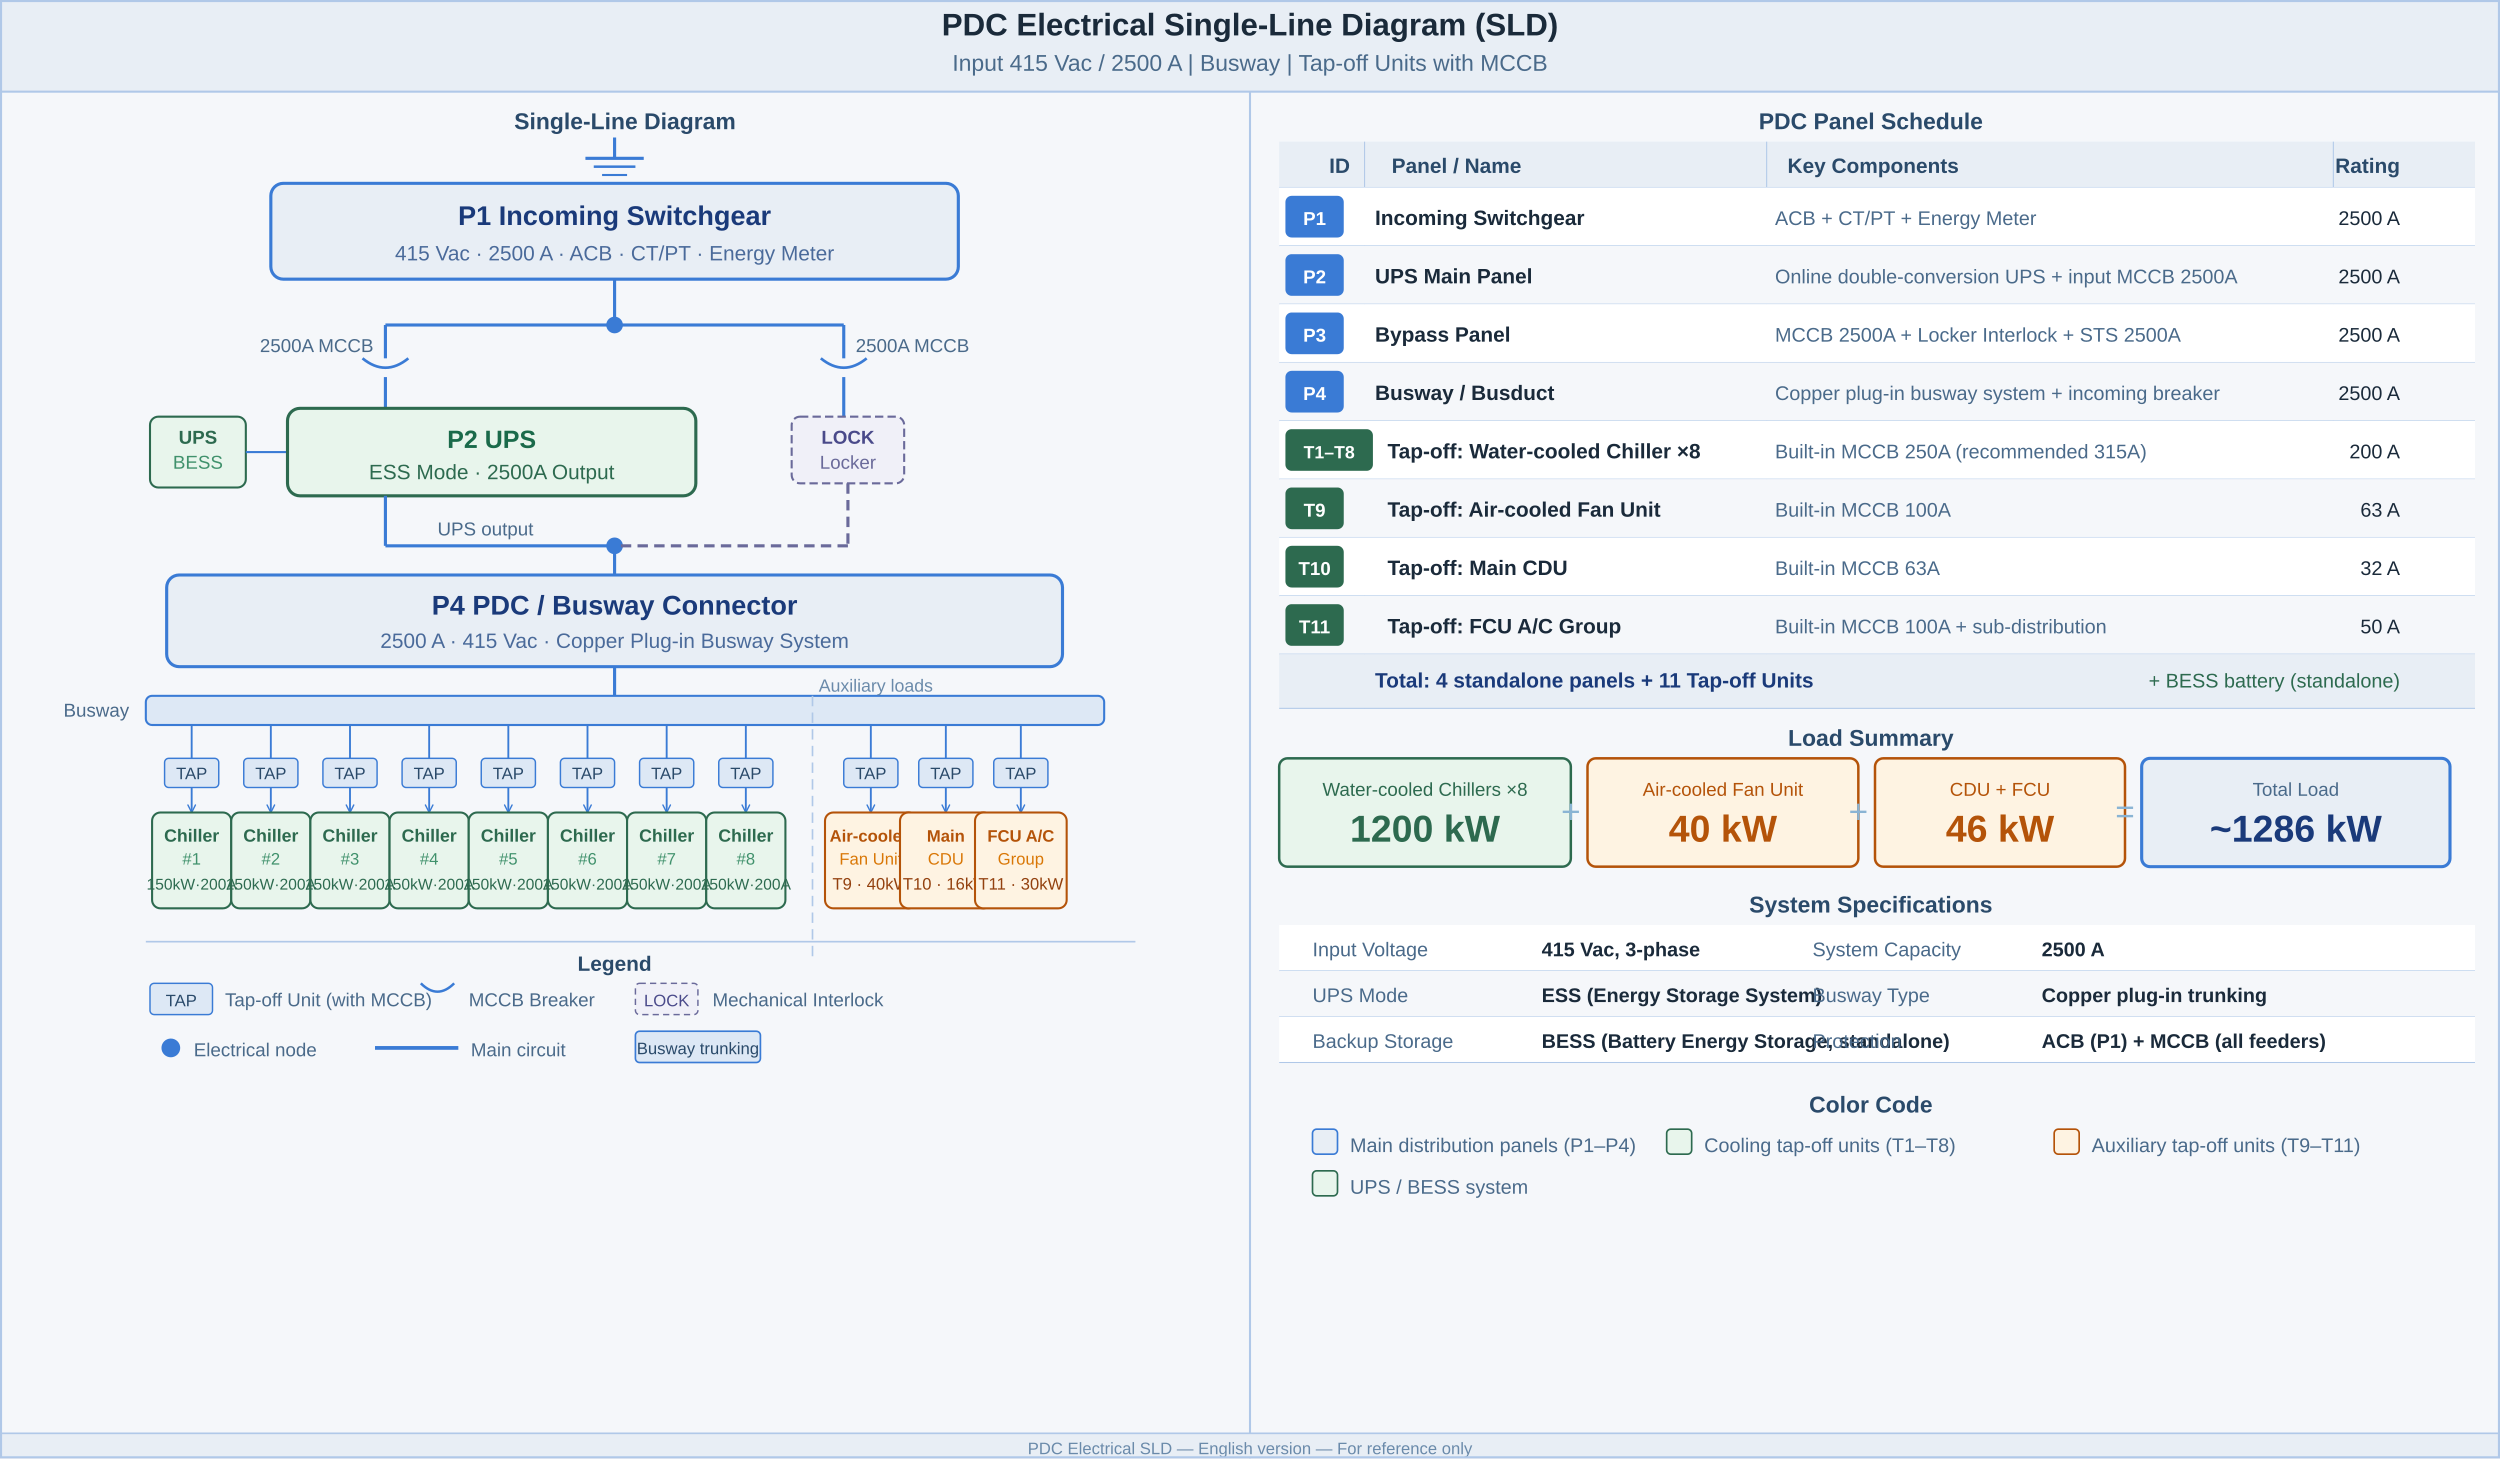
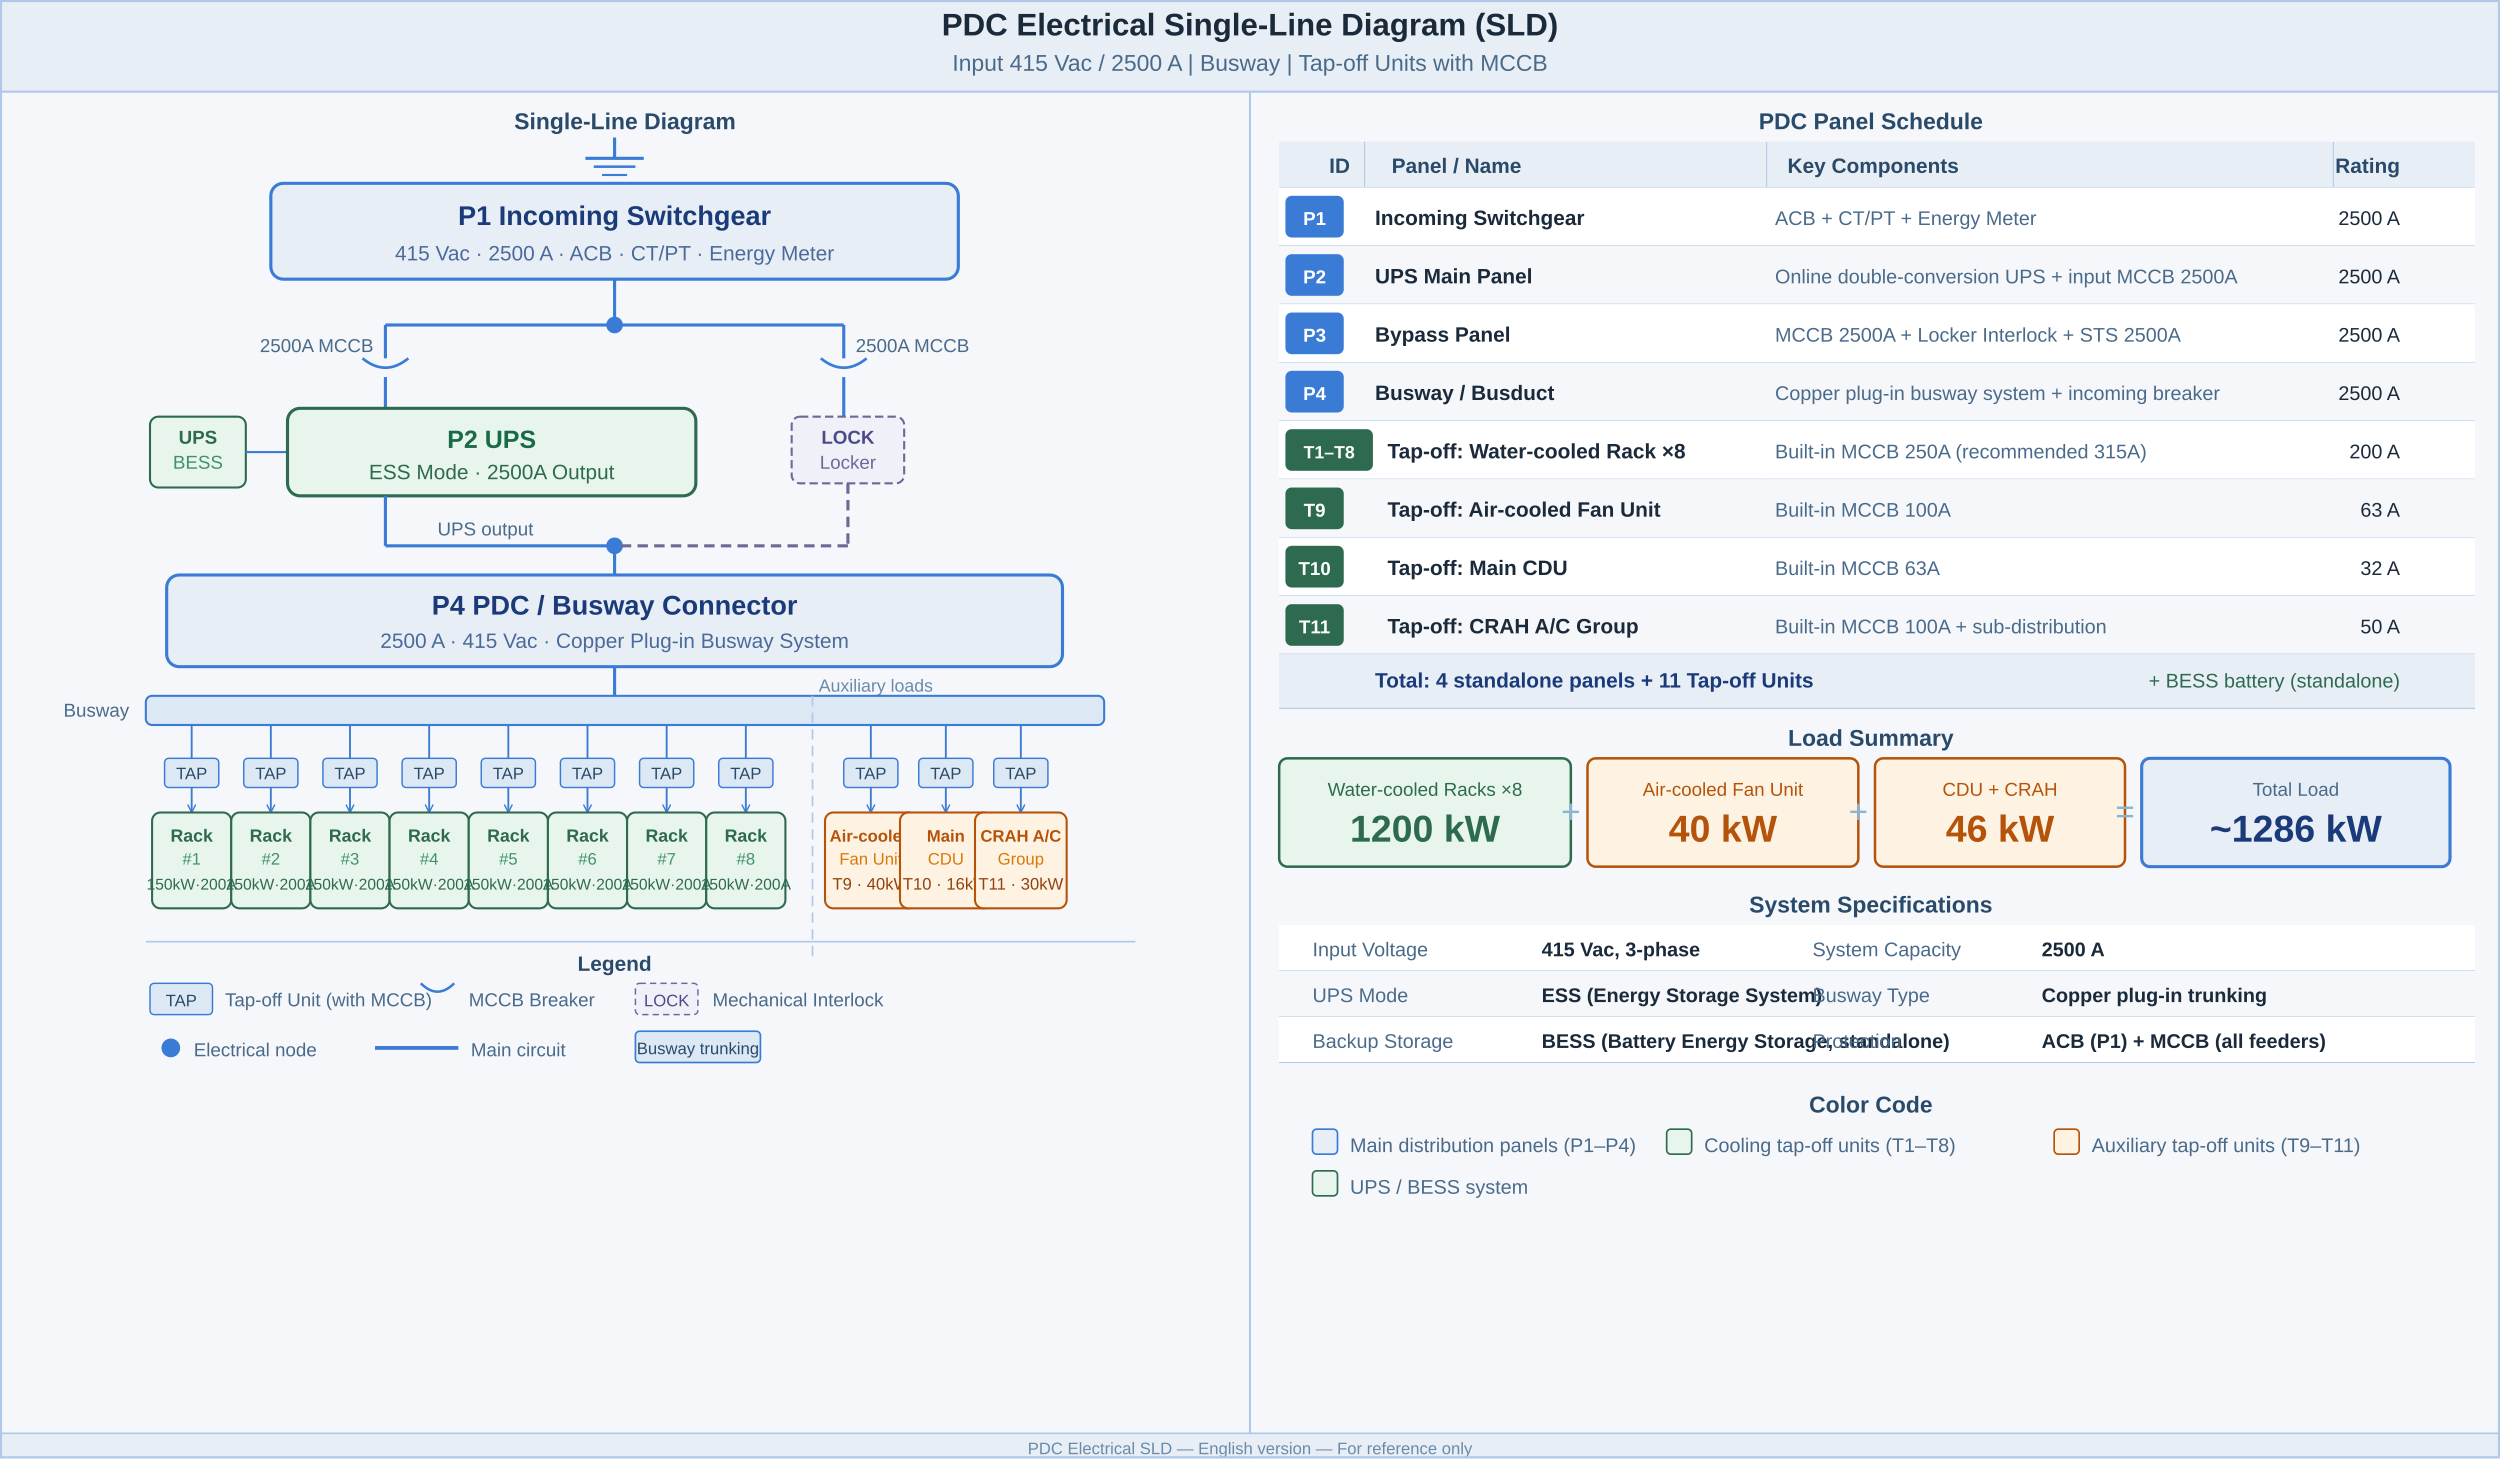
<svg xmlns="http://www.w3.org/2000/svg" width="1200" height="700" viewBox="0 0 1200 700" font-family="'Segoe UI', Arial, sans-serif">
  <rect width="1200" height="700" fill="#f5f7fa" />
  <rect x="0" y="0" width="1200" height="44" fill="#e8eef5" />
  <line x1="0" y1="44" x2="1200" y2="44" stroke="#b0c8e8" stroke-width="1" />
  <text x="600" y="17" text-anchor="middle" font-size="15" font-weight="bold" fill="#1a2a3a">PDC Electrical Single-Line Diagram (SLD)</text>
  <text x="600" y="34" text-anchor="middle" font-size="11" fill="#4a6a8a">Input 415 Vac / 2500 A  |  Busway  |  Tap-off Units with MCCB</text>
  <line x1="600" y1="44" x2="600" y2="700" stroke="#b0c8e8" stroke-width="1" />
  <text x="300" y="62" text-anchor="middle" font-size="11" font-weight="bold" fill="#2a4a6a">Single-Line Diagram</text>
  <defs>
    <marker id="arrW" viewBox="0 0 10 10" refX="9" refY="5" markerWidth="6" markerHeight="6" orient="auto">
      <path d="M1 1L9 5L1 9" fill="none" stroke="#3a7bd5" stroke-width="1.5" stroke-linecap="round" stroke-linejoin="round" />
    </marker>
    <marker id="arrD" viewBox="0 0 10 10" refX="9" refY="5" markerWidth="5" markerHeight="5" orient="auto">
      <path d="M1 1L9 5L1 9" fill="none" stroke="#3a7bd5" stroke-width="1.5" stroke-linecap="round" stroke-linejoin="round" />
    </marker>
  </defs>
  <line x1="295" y1="66" x2="295" y2="76" stroke="#3a7bd5" stroke-width="1.5" />
  <line x1="281" y1="76" x2="309" y2="76" stroke="#3a7bd5" stroke-width="1.5" />
  <line x1="285" y1="80" x2="305" y2="80" stroke="#3a7bd5" stroke-width="1.2" />
  <line x1="289" y1="84" x2="301" y2="84" stroke="#3a7bd5" stroke-width="1.0" />
  <rect x="130" y="88" width="330" height="46" rx="6" fill="#e8eef5" stroke="#3a7bd5" stroke-width="1.5" />
  <text x="295" y="108" text-anchor="middle" font-size="13" font-weight="bold" fill="#1a3a7a">P1  Incoming Switchgear</text>
  <text x="295" y="125" text-anchor="middle" font-size="10" fill="#4a6a9a">415 Vac · 2500 A · ACB · CT/PT · Energy Meter</text>
  <line x1="295" y1="134" x2="295" y2="156" stroke="#3a7bd5" stroke-width="1.5" />
  <circle cx="295" cy="156" r="4" fill="#3a7bd5" />
  <line x1="295" y1="156" x2="185" y2="156" stroke="#3a7bd5" stroke-width="1.5" />
  <line x1="185" y1="156" x2="185" y2="172" stroke="#3a7bd5" stroke-width="1.5" />
  <text x="152" y="169" text-anchor="middle" font-size="9" fill="#4a6a8a">2500A MCCB</text>
  <path d="M174 172 Q185 181 196 172" stroke="#3a7bd5" stroke-width="1.3" fill="none" />
  <line x1="185" y1="181" x2="185" y2="200" stroke="#3a7bd5" stroke-width="1.5" />
  <rect x="72" y="200" width="46" height="34" rx="4" fill="#e8f5ec" stroke="#2d6a4f" stroke-width="1" />
  <text x="95" y="213" text-anchor="middle" font-size="9" font-weight="bold" fill="#2d6a4f">UPS</text>
  <text x="95" y="225" text-anchor="middle" font-size="9" fill="#40916c">BESS</text>
  <line x1="118" y1="217" x2="138" y2="217" stroke="#3a7bd5" stroke-width="1" />
  <rect x="138" y="196" width="196" height="42" rx="6" fill="#e8f5ec" stroke="#2d6a4f" stroke-width="1.5" />
  <text x="236" y="215" text-anchor="middle" font-size="12" font-weight="bold" fill="#1a6a4a">P2  UPS</text>
  <text x="236" y="230" text-anchor="middle" font-size="10" fill="#2d6a4f">ESS Mode · 2500A Output</text>
  <line x1="295" y1="156" x2="405" y2="156" stroke="#3a7bd5" stroke-width="1.5" />
  <line x1="405" y1="156" x2="405" y2="172" stroke="#3a7bd5" stroke-width="1.5" />
  <text x="438" y="169" text-anchor="middle" font-size="9" fill="#4a6a8a">2500A MCCB</text>
  <path d="M394 172 Q405 181 416 172" stroke="#3a7bd5" stroke-width="1.3" fill="none" />
  <line x1="405" y1="181" x2="405" y2="200" stroke="#3a7bd5" stroke-width="1.5" />
  <rect x="380" y="200" width="54" height="32" rx="4" fill="#f0f0f8" stroke="#6a6a9a" stroke-width="1" stroke-dasharray="4,2" />
  <text x="407" y="213" text-anchor="middle" font-size="9" font-weight="bold" fill="#4a4a8a">LOCK</text>
  <text x="407" y="225" text-anchor="middle" font-size="9" fill="#6a6a9a">Locker</text>
  <line x1="185" y1="238" x2="185" y2="262" stroke="#3a7bd5" stroke-width="1.5" />
  <line x1="185" y1="262" x2="295" y2="262" stroke="#3a7bd5" stroke-width="1.5" />
  <text x="210" y="257" font-size="9" fill="#4a6a8a">UPS output</text>
  <circle cx="295" cy="262" r="4" fill="#3a7bd5" />
  <line x1="295" y1="262" x2="295" y2="276" stroke="#3a7bd5" stroke-width="1.5" />
  <line x1="407" y1="232" x2="407" y2="262" stroke="#6a6a9a" stroke-width="1.5" stroke-dasharray="5,3" />
  <line x1="407" y1="262" x2="295" y2="262" stroke="#6a6a9a" stroke-width="1.5" stroke-dasharray="5,3" />
  <rect x="80" y="276" width="430" height="44" rx="6" fill="#e8eef5" stroke="#3a7bd5" stroke-width="1.5" />
  <text x="295" y="295" text-anchor="middle" font-size="13" font-weight="bold" fill="#1a3a7a">P4  PDC / Busway Connector</text>
  <text x="295" y="311" text-anchor="middle" font-size="10" fill="#4a6a9a">2500 A · 415 Vac · Copper Plug-in Busway System</text>
  <line x1="295" y1="320" x2="295" y2="334" stroke="#3a7bd5" stroke-width="1.5" />
  <rect x="70" y="334" width="460" height="14" rx="3" fill="#dde8f5" stroke="#3a7bd5" stroke-width="1" />
  <text x="62" y="344" text-anchor="end" font-size="9" fill="#4a6a8a">Busway</text>
  <line x1="92" y1="348" x2="92" y2="364" stroke="#3a7bd5" stroke-width="0.9" />
  <line x1="130" y1="348" x2="130" y2="364" stroke="#3a7bd5" stroke-width="0.9" />
  <line x1="168" y1="348" x2="168" y2="364" stroke="#3a7bd5" stroke-width="0.9" />
  <line x1="206" y1="348" x2="206" y2="364" stroke="#3a7bd5" stroke-width="0.9" />
  <line x1="244" y1="348" x2="244" y2="364" stroke="#3a7bd5" stroke-width="0.9" />
  <line x1="282" y1="348" x2="282" y2="364" stroke="#3a7bd5" stroke-width="0.9" />
  <line x1="320" y1="348" x2="320" y2="364" stroke="#3a7bd5" stroke-width="0.9" />
  <line x1="358" y1="348" x2="358" y2="364" stroke="#3a7bd5" stroke-width="0.9" />
  <rect x="79" y="364" width="26" height="14" rx="2" fill="#dde8f5" stroke="#3a7bd5" stroke-width="0.7" />
  <rect x="117" y="364" width="26" height="14" rx="2" fill="#dde8f5" stroke="#3a7bd5" stroke-width="0.7" />
  <rect x="155" y="364" width="26" height="14" rx="2" fill="#dde8f5" stroke="#3a7bd5" stroke-width="0.7" />
  <rect x="193" y="364" width="26" height="14" rx="2" fill="#dde8f5" stroke="#3a7bd5" stroke-width="0.7" />
  <rect x="231" y="364" width="26" height="14" rx="2" fill="#dde8f5" stroke="#3a7bd5" stroke-width="0.7" />
  <rect x="269" y="364" width="26" height="14" rx="2" fill="#dde8f5" stroke="#3a7bd5" stroke-width="0.7" />
  <rect x="307" y="364" width="26" height="14" rx="2" fill="#dde8f5" stroke="#3a7bd5" stroke-width="0.7" />
  <rect x="345" y="364" width="26" height="14" rx="2" fill="#dde8f5" stroke="#3a7bd5" stroke-width="0.7" />
  <text x="92" y="374" text-anchor="middle" font-size="8" fill="#2a4a6a">TAP</text>
  <text x="130" y="374" text-anchor="middle" font-size="8" fill="#2a4a6a">TAP</text>
  <text x="168" y="374" text-anchor="middle" font-size="8" fill="#2a4a6a">TAP</text>
  <text x="206" y="374" text-anchor="middle" font-size="8" fill="#2a4a6a">TAP</text>
  <text x="244" y="374" text-anchor="middle" font-size="8" fill="#2a4a6a">TAP</text>
  <text x="282" y="374" text-anchor="middle" font-size="8" fill="#2a4a6a">TAP</text>
  <text x="320" y="374" text-anchor="middle" font-size="8" fill="#2a4a6a">TAP</text>
  <text x="358" y="374" text-anchor="middle" font-size="8" fill="#2a4a6a">TAP</text>
  <line x1="92" y1="378" x2="92" y2="390" stroke="#3a7bd5" stroke-width="0.9" marker-end="url(#arrD)" />
  <line x1="130" y1="378" x2="130" y2="390" stroke="#3a7bd5" stroke-width="0.9" marker-end="url(#arrD)" />
  <line x1="168" y1="378" x2="168" y2="390" stroke="#3a7bd5" stroke-width="0.9" marker-end="url(#arrD)" />
  <line x1="206" y1="378" x2="206" y2="390" stroke="#3a7bd5" stroke-width="0.9" marker-end="url(#arrD)" />
  <line x1="244" y1="378" x2="244" y2="390" stroke="#3a7bd5" stroke-width="0.9" marker-end="url(#arrD)" />
  <line x1="282" y1="378" x2="282" y2="390" stroke="#3a7bd5" stroke-width="0.9" marker-end="url(#arrD)" />
  <line x1="320" y1="378" x2="320" y2="390" stroke="#3a7bd5" stroke-width="0.9" marker-end="url(#arrD)" />
  <line x1="358" y1="378" x2="358" y2="390" stroke="#3a7bd5" stroke-width="0.9" marker-end="url(#arrD)" />
  <rect x="73" y="390" width="38" height="46" rx="4" fill="#e8f5ec" stroke="#2d6a4f" stroke-width="1" />
  <rect x="111" y="390" width="38" height="46" rx="4" fill="#e8f5ec" stroke="#2d6a4f" stroke-width="1" />
  <rect x="149" y="390" width="38" height="46" rx="4" fill="#e8f5ec" stroke="#2d6a4f" stroke-width="1" />
  <rect x="187" y="390" width="38" height="46" rx="4" fill="#e8f5ec" stroke="#2d6a4f" stroke-width="1" />
  <rect x="225" y="390" width="38" height="46" rx="4" fill="#e8f5ec" stroke="#2d6a4f" stroke-width="1" />
  <rect x="263" y="390" width="38" height="46" rx="4" fill="#e8f5ec" stroke="#2d6a4f" stroke-width="1" />
  <rect x="301" y="390" width="38" height="46" rx="4" fill="#e8f5ec" stroke="#2d6a4f" stroke-width="1" />
  <rect x="339" y="390" width="38" height="46" rx="4" fill="#e8f5ec" stroke="#2d6a4f" stroke-width="1" />
-   <text x="92" y="404" text-anchor="middle" font-size="8.5" font-weight="bold" fill="#2d6a4f">Chiller</text>
+   <text x="92" y="404" text-anchor="middle" font-size="8.5" font-weight="bold" fill="#2d6a4f">Rack</text>
  <text x="92" y="415" text-anchor="middle" font-size="8" fill="#40916c">#1</text>
  <text x="92" y="427" text-anchor="middle" font-size="7.5" fill="#2d6a4f">150kW·200A</text>
-   <text x="130" y="404" text-anchor="middle" font-size="8.5" font-weight="bold" fill="#2d6a4f">Chiller</text>
+   <text x="130" y="404" text-anchor="middle" font-size="8.5" font-weight="bold" fill="#2d6a4f">Rack</text>
  <text x="130" y="415" text-anchor="middle" font-size="8" fill="#40916c">#2</text>
  <text x="130" y="427" text-anchor="middle" font-size="7.5" fill="#2d6a4f">150kW·200A</text>
-   <text x="168" y="404" text-anchor="middle" font-size="8.5" font-weight="bold" fill="#2d6a4f">Chiller</text>
+   <text x="168" y="404" text-anchor="middle" font-size="8.5" font-weight="bold" fill="#2d6a4f">Rack</text>
  <text x="168" y="415" text-anchor="middle" font-size="8" fill="#40916c">#3</text>
  <text x="168" y="427" text-anchor="middle" font-size="7.5" fill="#2d6a4f">150kW·200A</text>
-   <text x="206" y="404" text-anchor="middle" font-size="8.5" font-weight="bold" fill="#2d6a4f">Chiller</text>
+   <text x="206" y="404" text-anchor="middle" font-size="8.5" font-weight="bold" fill="#2d6a4f">Rack</text>
  <text x="206" y="415" text-anchor="middle" font-size="8" fill="#40916c">#4</text>
  <text x="206" y="427" text-anchor="middle" font-size="7.5" fill="#2d6a4f">150kW·200A</text>
-   <text x="244" y="404" text-anchor="middle" font-size="8.5" font-weight="bold" fill="#2d6a4f">Chiller</text>
+   <text x="244" y="404" text-anchor="middle" font-size="8.5" font-weight="bold" fill="#2d6a4f">Rack</text>
  <text x="244" y="415" text-anchor="middle" font-size="8" fill="#40916c">#5</text>
  <text x="244" y="427" text-anchor="middle" font-size="7.5" fill="#2d6a4f">150kW·200A</text>
-   <text x="282" y="404" text-anchor="middle" font-size="8.5" font-weight="bold" fill="#2d6a4f">Chiller</text>
+   <text x="282" y="404" text-anchor="middle" font-size="8.5" font-weight="bold" fill="#2d6a4f">Rack</text>
  <text x="282" y="415" text-anchor="middle" font-size="8" fill="#40916c">#6</text>
  <text x="282" y="427" text-anchor="middle" font-size="7.5" fill="#2d6a4f">150kW·200A</text>
-   <text x="320" y="404" text-anchor="middle" font-size="8.5" font-weight="bold" fill="#2d6a4f">Chiller</text>
+   <text x="320" y="404" text-anchor="middle" font-size="8.5" font-weight="bold" fill="#2d6a4f">Rack</text>
  <text x="320" y="415" text-anchor="middle" font-size="8" fill="#40916c">#7</text>
  <text x="320" y="427" text-anchor="middle" font-size="7.5" fill="#2d6a4f">150kW·200A</text>
-   <text x="358" y="404" text-anchor="middle" font-size="8.5" font-weight="bold" fill="#2d6a4f">Chiller</text>
+   <text x="358" y="404" text-anchor="middle" font-size="8.5" font-weight="bold" fill="#2d6a4f">Rack</text>
  <text x="358" y="415" text-anchor="middle" font-size="8" fill="#40916c">#8</text>
  <text x="358" y="427" text-anchor="middle" font-size="7.5" fill="#2d6a4f">150kW·200A</text>
  <line x1="390" y1="334" x2="390" y2="460" stroke="#b0c8e8" stroke-width="0.8" stroke-dasharray="5,3" />
  <text x="393" y="332" font-size="8.5" fill="#6a8aaa">Auxiliary loads</text>
  <line x1="418" y1="348" x2="418" y2="364" stroke="#3a7bd5" stroke-width="0.9" />
  <line x1="454" y1="348" x2="454" y2="364" stroke="#3a7bd5" stroke-width="0.9" />
  <line x1="490" y1="348" x2="490" y2="364" stroke="#3a7bd5" stroke-width="0.9" />
  <rect x="405" y="364" width="26" height="14" rx="2" fill="#dde8f5" stroke="#3a7bd5" stroke-width="0.7" />
  <rect x="441" y="364" width="26" height="14" rx="2" fill="#dde8f5" stroke="#3a7bd5" stroke-width="0.7" />
  <rect x="477" y="364" width="26" height="14" rx="2" fill="#dde8f5" stroke="#3a7bd5" stroke-width="0.7" />
  <text x="418" y="374" text-anchor="middle" font-size="8" fill="#2a4a6a">TAP</text>
  <text x="454" y="374" text-anchor="middle" font-size="8" fill="#2a4a6a">TAP</text>
  <text x="490" y="374" text-anchor="middle" font-size="8" fill="#2a4a6a">TAP</text>
  <line x1="418" y1="378" x2="418" y2="390" stroke="#3a7bd5" stroke-width="0.9" marker-end="url(#arrD)" />
  <line x1="454" y1="378" x2="454" y2="390" stroke="#3a7bd5" stroke-width="0.9" marker-end="url(#arrD)" />
  <line x1="490" y1="378" x2="490" y2="390" stroke="#3a7bd5" stroke-width="0.9" marker-end="url(#arrD)" />
  <rect x="396" y="390" width="44" height="46" rx="4" fill="#fef3e2" stroke="#b45309" stroke-width="1" />
  <text x="418" y="404" text-anchor="middle" font-size="8" font-weight="bold" fill="#b45309">Air-cooled</text>
  <text x="418" y="415" text-anchor="middle" font-size="8" fill="#d97706">Fan Unit</text>
  <text x="418" y="427" text-anchor="middle" font-size="8" fill="#92400e">T9 · 40kW</text>
  <rect x="432" y="390" width="44" height="46" rx="4" fill="#fef3e2" stroke="#b45309" stroke-width="1" />
  <text x="454" y="404" text-anchor="middle" font-size="8" font-weight="bold" fill="#b45309">Main</text>
  <text x="454" y="415" text-anchor="middle" font-size="8" fill="#d97706">CDU</text>
  <text x="454" y="427" text-anchor="middle" font-size="8" fill="#92400e">T10 · 16kW</text>
  <rect x="468" y="390" width="44" height="46" rx="4" fill="#fef3e2" stroke="#b45309" stroke-width="1" />
-   <text x="490" y="404" text-anchor="middle" font-size="8" font-weight="bold" fill="#b45309">FCU A/C</text>
+   <text x="490" y="404" text-anchor="middle" font-size="8" font-weight="bold" fill="#b45309">CRAH A/C</text>
  <text x="490" y="415" text-anchor="middle" font-size="8" fill="#d97706">Group</text>
  <text x="490" y="427" text-anchor="middle" font-size="8" fill="#92400e">T11 · 30kW</text>
  <line x1="70" y1="452" x2="545" y2="452" stroke="#b0c8e8" stroke-width="0.8" />
  <text x="295" y="466" text-anchor="middle" font-size="10" font-weight="bold" fill="#2a4a6a">Legend</text>
  <rect x="72" y="472" width="30" height="15" rx="2" fill="#dde8f5" stroke="#3a7bd5" stroke-width="0.7" />
  <text x="87" y="483" text-anchor="middle" font-size="8" fill="#2a4a6a">TAP</text>
  <text x="108" y="483" font-size="9" fill="#4a6a8a">Tap-off Unit (with MCCB)</text>
  <path d="M202 472 Q210 480 218 472" stroke="#3a7bd5" stroke-width="1.2" fill="none" />
  <text x="225" y="483" font-size="9" fill="#4a6a8a">MCCB Breaker</text>
  <rect x="305" y="472" width="30" height="15" rx="2" fill="#f0f0f8" stroke="#6a6a9a" stroke-width="0.7" stroke-dasharray="3,2" />
  <text x="320" y="483" text-anchor="middle" font-size="8" fill="#4a4a8a">LOCK</text>
  <text x="342" y="483" font-size="9" fill="#4a6a8a">Mechanical Interlock</text>
  <circle cx="82" cy="503" r="4.5" fill="#3a7bd5" />
  <text x="93" y="507" font-size="9" fill="#4a6a8a">Electrical node</text>
  <line x1="180" y1="503" x2="220" y2="503" stroke="#3a7bd5" stroke-width="1.8" />
  <text x="226" y="507" font-size="9" fill="#4a6a8a">Main circuit</text>
  <rect x="305" y="495" width="60" height="15" rx="2" fill="#dde8f5" stroke="#3a7bd5" stroke-width="0.8" />
  <text x="335" y="506" text-anchor="middle" font-size="8" fill="#2a4a6a">Busway trunking</text>
  <text x="898" y="62" text-anchor="middle" font-size="11" font-weight="bold" fill="#2a4a6a">PDC Panel Schedule</text>
  <rect x="614" y="68" width="574" height="22" rx="0" fill="#e8eef5" />
  <line x1="614" y1="90" x2="1188" y2="90" stroke="#b0c8e8" stroke-width="0.5" />
  <text x="638" y="83" font-size="10" font-weight="bold" fill="#2a4a6a">ID</text>
  <text x="668" y="83" font-size="10" font-weight="bold" fill="#2a4a6a">Panel / Name</text>
  <text x="858" y="83" font-size="10" font-weight="bold" fill="#2a4a6a">Key Components</text>
  <text x="1152" y="83" text-anchor="end" font-size="10" font-weight="bold" fill="#2a4a6a">Rating</text>
  <line x1="655" y1="68" x2="655" y2="340" stroke="#b0c8e8" stroke-width="0.5" />
  <line x1="848" y1="68" x2="848" y2="340" stroke="#b0c8e8" stroke-width="0.5" />
  <line x1="1120" y1="68" x2="1120" y2="340" stroke="#b0c8e8" stroke-width="0.5" />
  <rect x="614" y="90" width="574" height="28" fill="#ffffff" />
  <rect x="617" y="94" width="28" height="20" rx="3" fill="#3a7bd5" />
  <text x="631" y="108" text-anchor="middle" font-size="9" font-weight="bold" fill="#ffffff">P1</text>
  <text x="660" y="108" font-size="10" font-weight="bold" fill="#1a2a3a">Incoming Switchgear</text>
  <text x="852" y="108" font-size="9.5" fill="#4a6a8a">ACB + CT/PT + Energy Meter</text>
  <text x="1152" y="108" text-anchor="end" font-size="9.5" fill="#1a2a3a">2500 A</text>
  <line x1="614" y1="118" x2="1188" y2="118" stroke="#b0c8e8" stroke-width="0.5" />
  <rect x="614" y="118" width="574" height="28" fill="#f5f7fa" />
  <rect x="617" y="122" width="28" height="20" rx="3" fill="#3a7bd5" />
  <text x="631" y="136" text-anchor="middle" font-size="9" font-weight="bold" fill="#ffffff">P2</text>
  <text x="660" y="136" font-size="10" font-weight="bold" fill="#1a2a3a">UPS Main Panel</text>
  <text x="852" y="136" font-size="9.5" fill="#4a6a8a">Online double-conversion UPS + input MCCB 2500A</text>
  <text x="1152" y="136" text-anchor="end" font-size="9.5" fill="#1a2a3a">2500 A</text>
  <line x1="614" y1="146" x2="1188" y2="146" stroke="#b0c8e8" stroke-width="0.5" />
  <rect x="614" y="146" width="574" height="28" fill="#ffffff" />
  <rect x="617" y="150" width="28" height="20" rx="3" fill="#3a7bd5" />
  <text x="631" y="164" text-anchor="middle" font-size="9" font-weight="bold" fill="#ffffff">P3</text>
  <text x="660" y="164" font-size="10" font-weight="bold" fill="#1a2a3a">Bypass Panel</text>
  <text x="852" y="164" font-size="9.5" fill="#4a6a8a">MCCB 2500A + Locker Interlock + STS 2500A</text>
  <text x="1152" y="164" text-anchor="end" font-size="9.5" fill="#1a2a3a">2500 A</text>
  <line x1="614" y1="174" x2="1188" y2="174" stroke="#b0c8e8" stroke-width="0.5" />
  <rect x="614" y="174" width="574" height="28" fill="#f5f7fa" />
  <rect x="617" y="178" width="28" height="20" rx="3" fill="#3a7bd5" />
  <text x="631" y="192" text-anchor="middle" font-size="9" font-weight="bold" fill="#ffffff">P4</text>
  <text x="660" y="192" font-size="10" font-weight="bold" fill="#1a2a3a">Busway / Busduct</text>
  <text x="852" y="192" font-size="9.5" fill="#4a6a8a">Copper plug-in busway system + incoming breaker</text>
  <text x="1152" y="192" text-anchor="end" font-size="9.5" fill="#1a2a3a">2500 A</text>
  <line x1="614" y1="202" x2="1188" y2="202" stroke="#b0c8e8" stroke-width="0.5" />
  <rect x="614" y="202" width="574" height="28" fill="#ffffff" />
  <rect x="617" y="206" width="42" height="20" rx="3" fill="#2d6a4f" />
  <text x="638" y="220" text-anchor="middle" font-size="8.5" font-weight="bold" fill="#ffffff">T1–T8</text>
-   <text x="666" y="220" font-size="10" font-weight="bold" fill="#1a2a3a">Tap-off: Water-cooled Chiller ×8</text>
+   <text x="666" y="220" font-size="10" font-weight="bold" fill="#1a2a3a">Tap-off: Water-cooled Rack ×8</text>
  <text x="852" y="220" font-size="9.5" fill="#4a6a8a">Built-in MCCB 250A (recommended 315A)</text>
  <text x="1152" y="220" text-anchor="end" font-size="9.5" fill="#1a2a3a">200 A</text>
  <line x1="614" y1="230" x2="1188" y2="230" stroke="#b0c8e8" stroke-width="0.5" />
  <rect x="614" y="230" width="574" height="28" fill="#f5f7fa" />
  <rect x="617" y="234" width="28" height="20" rx="3" fill="#2d6a4f" />
  <text x="631" y="248" text-anchor="middle" font-size="9" font-weight="bold" fill="#ffffff">T9</text>
  <text x="666" y="248" font-size="10" font-weight="bold" fill="#1a2a3a">Tap-off: Air-cooled Fan Unit</text>
  <text x="852" y="248" font-size="9.5" fill="#4a6a8a">Built-in MCCB 100A</text>
  <text x="1152" y="248" text-anchor="end" font-size="9.5" fill="#1a2a3a">63 A</text>
  <line x1="614" y1="258" x2="1188" y2="258" stroke="#b0c8e8" stroke-width="0.5" />
  <rect x="614" y="258" width="574" height="28" fill="#ffffff" />
  <rect x="617" y="262" width="28" height="20" rx="3" fill="#2d6a4f" />
  <text x="631" y="276" text-anchor="middle" font-size="9" font-weight="bold" fill="#ffffff">T10</text>
  <text x="666" y="276" font-size="10" font-weight="bold" fill="#1a2a3a">Tap-off: Main CDU</text>
  <text x="852" y="276" font-size="9.5" fill="#4a6a8a">Built-in MCCB 63A</text>
  <text x="1152" y="276" text-anchor="end" font-size="9.5" fill="#1a2a3a">32 A</text>
  <line x1="614" y1="286" x2="1188" y2="286" stroke="#b0c8e8" stroke-width="0.5" />
  <rect x="614" y="286" width="574" height="28" fill="#f5f7fa" />
  <rect x="617" y="290" width="28" height="20" rx="3" fill="#2d6a4f" />
  <text x="631" y="304" text-anchor="middle" font-size="9" font-weight="bold" fill="#ffffff">T11</text>
-   <text x="666" y="304" font-size="10" font-weight="bold" fill="#1a2a3a">Tap-off: FCU A/C Group</text>
+   <text x="666" y="304" font-size="10" font-weight="bold" fill="#1a2a3a">Tap-off: CRAH A/C Group</text>
  <text x="852" y="304" font-size="9.5" fill="#4a6a8a">Built-in MCCB 100A + sub-distribution</text>
  <text x="1152" y="304" text-anchor="end" font-size="9.5" fill="#1a2a3a">50 A</text>
  <line x1="614" y1="314" x2="1188" y2="314" stroke="#b0c8e8" stroke-width="0.5" />
  <rect x="614" y="314" width="574" height="26" fill="#e8eef5" />
  <text x="660" y="330" font-size="10" font-weight="bold" fill="#1a3a7a">Total: 4 standalone panels + 11 Tap-off Units</text>
  <text x="1152" y="330" text-anchor="end" font-size="9.5" fill="#2d6a4f">+ BESS battery (standalone)</text>
  <line x1="614" y1="340" x2="1188" y2="340" stroke="#b0c8e8" stroke-width="0.5" />
  <text x="898" y="358" text-anchor="middle" font-size="11" font-weight="bold" fill="#2a4a6a">Load Summary</text>
  <rect x="614" y="364" width="140" height="52" rx="4" fill="#e8f5ec" stroke="#2d6a4f" stroke-width="1.2" />
-   <text x="684" y="382" text-anchor="middle" font-size="9" fill="#2d6a4f">Water-cooled Chillers ×8</text>
+   <text x="684" y="382" text-anchor="middle" font-size="9" fill="#2d6a4f">Water-cooled Racks ×8</text>
  <text x="684" y="404" text-anchor="middle" font-size="18" font-weight="bold" fill="#2d6a4f">1200 kW</text>
  <rect x="762" y="364" width="130" height="52" rx="4" fill="#fef3e2" stroke="#b45309" stroke-width="1.2" />
  <text x="827" y="382" text-anchor="middle" font-size="9" fill="#b45309">Air-cooled Fan Unit</text>
  <text x="827" y="404" text-anchor="middle" font-size="18" font-weight="bold" fill="#b45309">40 kW</text>
  <rect x="900" y="364" width="120" height="52" rx="4" fill="#fef3e2" stroke="#b45309" stroke-width="1.2" />
-   <text x="960" y="382" text-anchor="middle" font-size="9" fill="#b45309">CDU + FCU</text>
+   <text x="960" y="382" text-anchor="middle" font-size="9" fill="#b45309">CDU + CRAH</text>
  <text x="960" y="404" text-anchor="middle" font-size="18" font-weight="bold" fill="#b45309">46 kW</text>
  <rect x="1028" y="364" width="148" height="52" rx="4" fill="#e8eef5" stroke="#3a7bd5" stroke-width="1.5" />
  <text x="1102" y="382" text-anchor="middle" font-size="9" fill="#4a6a8a">Total Load</text>
  <text x="1102" y="404" text-anchor="middle" font-size="18" font-weight="bold" fill="#1a3a7a">~1286 kW</text>
  <text x="754" y="395" text-anchor="middle" font-size="16" fill="#8ab4d4">+</text>
  <text x="892" y="395" text-anchor="middle" font-size="16" fill="#8ab4d4">+</text>
  <text x="1020" y="395" text-anchor="middle" font-size="16" fill="#8ab4d4">=</text>
  <text x="898" y="438" text-anchor="middle" font-size="11" font-weight="bold" fill="#2a4a6a">System Specifications</text>
  <rect x="614" y="444" width="574" height="22" fill="#ffffff" />
  <text x="630" y="459" font-size="9.5" fill="#4a6a8a">Input Voltage</text>
  <text x="740" y="459" font-size="9.5" font-weight="bold" fill="#1a2a3a">415 Vac, 3-phase</text>
  <text x="870" y="459" font-size="9.5" fill="#4a6a8a">System Capacity</text>
  <text x="980" y="459" font-size="9.5" font-weight="bold" fill="#1a2a3a">2500 A</text>
  <line x1="614" y1="466" x2="1188" y2="466" stroke="#b0c8e8" stroke-width="0.5" />
  <rect x="614" y="466" width="574" height="22" fill="#f5f7fa" />
  <text x="630" y="481" font-size="9.5" fill="#4a6a8a">UPS Mode</text>
  <text x="740" y="481" font-size="9.5" font-weight="bold" fill="#1a2a3a">ESS (Energy Storage System)</text>
  <text x="870" y="481" font-size="9.5" fill="#4a6a8a">Busway Type</text>
  <text x="980" y="481" font-size="9.5" font-weight="bold" fill="#1a2a3a">Copper plug-in trunking</text>
  <line x1="614" y1="488" x2="1188" y2="488" stroke="#b0c8e8" stroke-width="0.5" />
  <rect x="614" y="488" width="574" height="22" fill="#ffffff" />
  <text x="630" y="503" font-size="9.5" fill="#4a6a8a">Backup Storage</text>
  <text x="740" y="503" font-size="9.5" font-weight="bold" fill="#1a2a3a">BESS (Battery Energy Storage, standalone)</text>
  <text x="870" y="503" font-size="9.5" fill="#4a6a8a">Protection</text>
  <text x="980" y="503" font-size="9.5" font-weight="bold" fill="#1a2a3a">ACB (P1) + MCCB (all feeders)</text>
  <line x1="614" y1="510" x2="1188" y2="510" stroke="#b0c8e8" stroke-width="0.5" />
  <text x="898" y="534" text-anchor="middle" font-size="11" font-weight="bold" fill="#2a4a6a">Color Code</text>
  <rect x="630" y="542" width="12" height="12" rx="2" fill="#e8eef5" stroke="#3a7bd5" stroke-width="0.8" />
  <text x="648" y="553" font-size="9.5" fill="#4a6a8a">Main distribution panels (P1–P4)</text>
  <rect x="800" y="542" width="12" height="12" rx="2" fill="#e8f5ec" stroke="#2d6a4f" stroke-width="0.8" />
  <text x="818" y="553" font-size="9.5" fill="#4a6a8a">Cooling tap-off units (T1–T8)</text>
  <rect x="986" y="542" width="12" height="12" rx="2" fill="#fef3e2" stroke="#b45309" stroke-width="0.8" />
  <text x="1004" y="553" font-size="9.5" fill="#4a6a8a">Auxiliary tap-off units (T9–T11)</text>
  <rect x="630" y="562" width="12" height="12" rx="2" fill="#e8f5ec" stroke="#2d6a4f" stroke-width="0.8" />
  <text x="648" y="573" font-size="9.5" fill="#4a6a8a">UPS / BESS system</text>
  <rect x="0" y="688" width="1200" height="12" fill="#e8eef5" />
  <line x1="0" y1="688" x2="1200" y2="688" stroke="#b0c8e8" stroke-width="0.8" />
  <text x="600" y="698" text-anchor="middle" font-size="8" fill="#6a8aaa">PDC Electrical SLD — English version — For reference only</text>
  <rect x="0.5" y="0.5" width="1199" height="699" fill="none" stroke="#b0c8e8" stroke-width="1" />
</svg>
